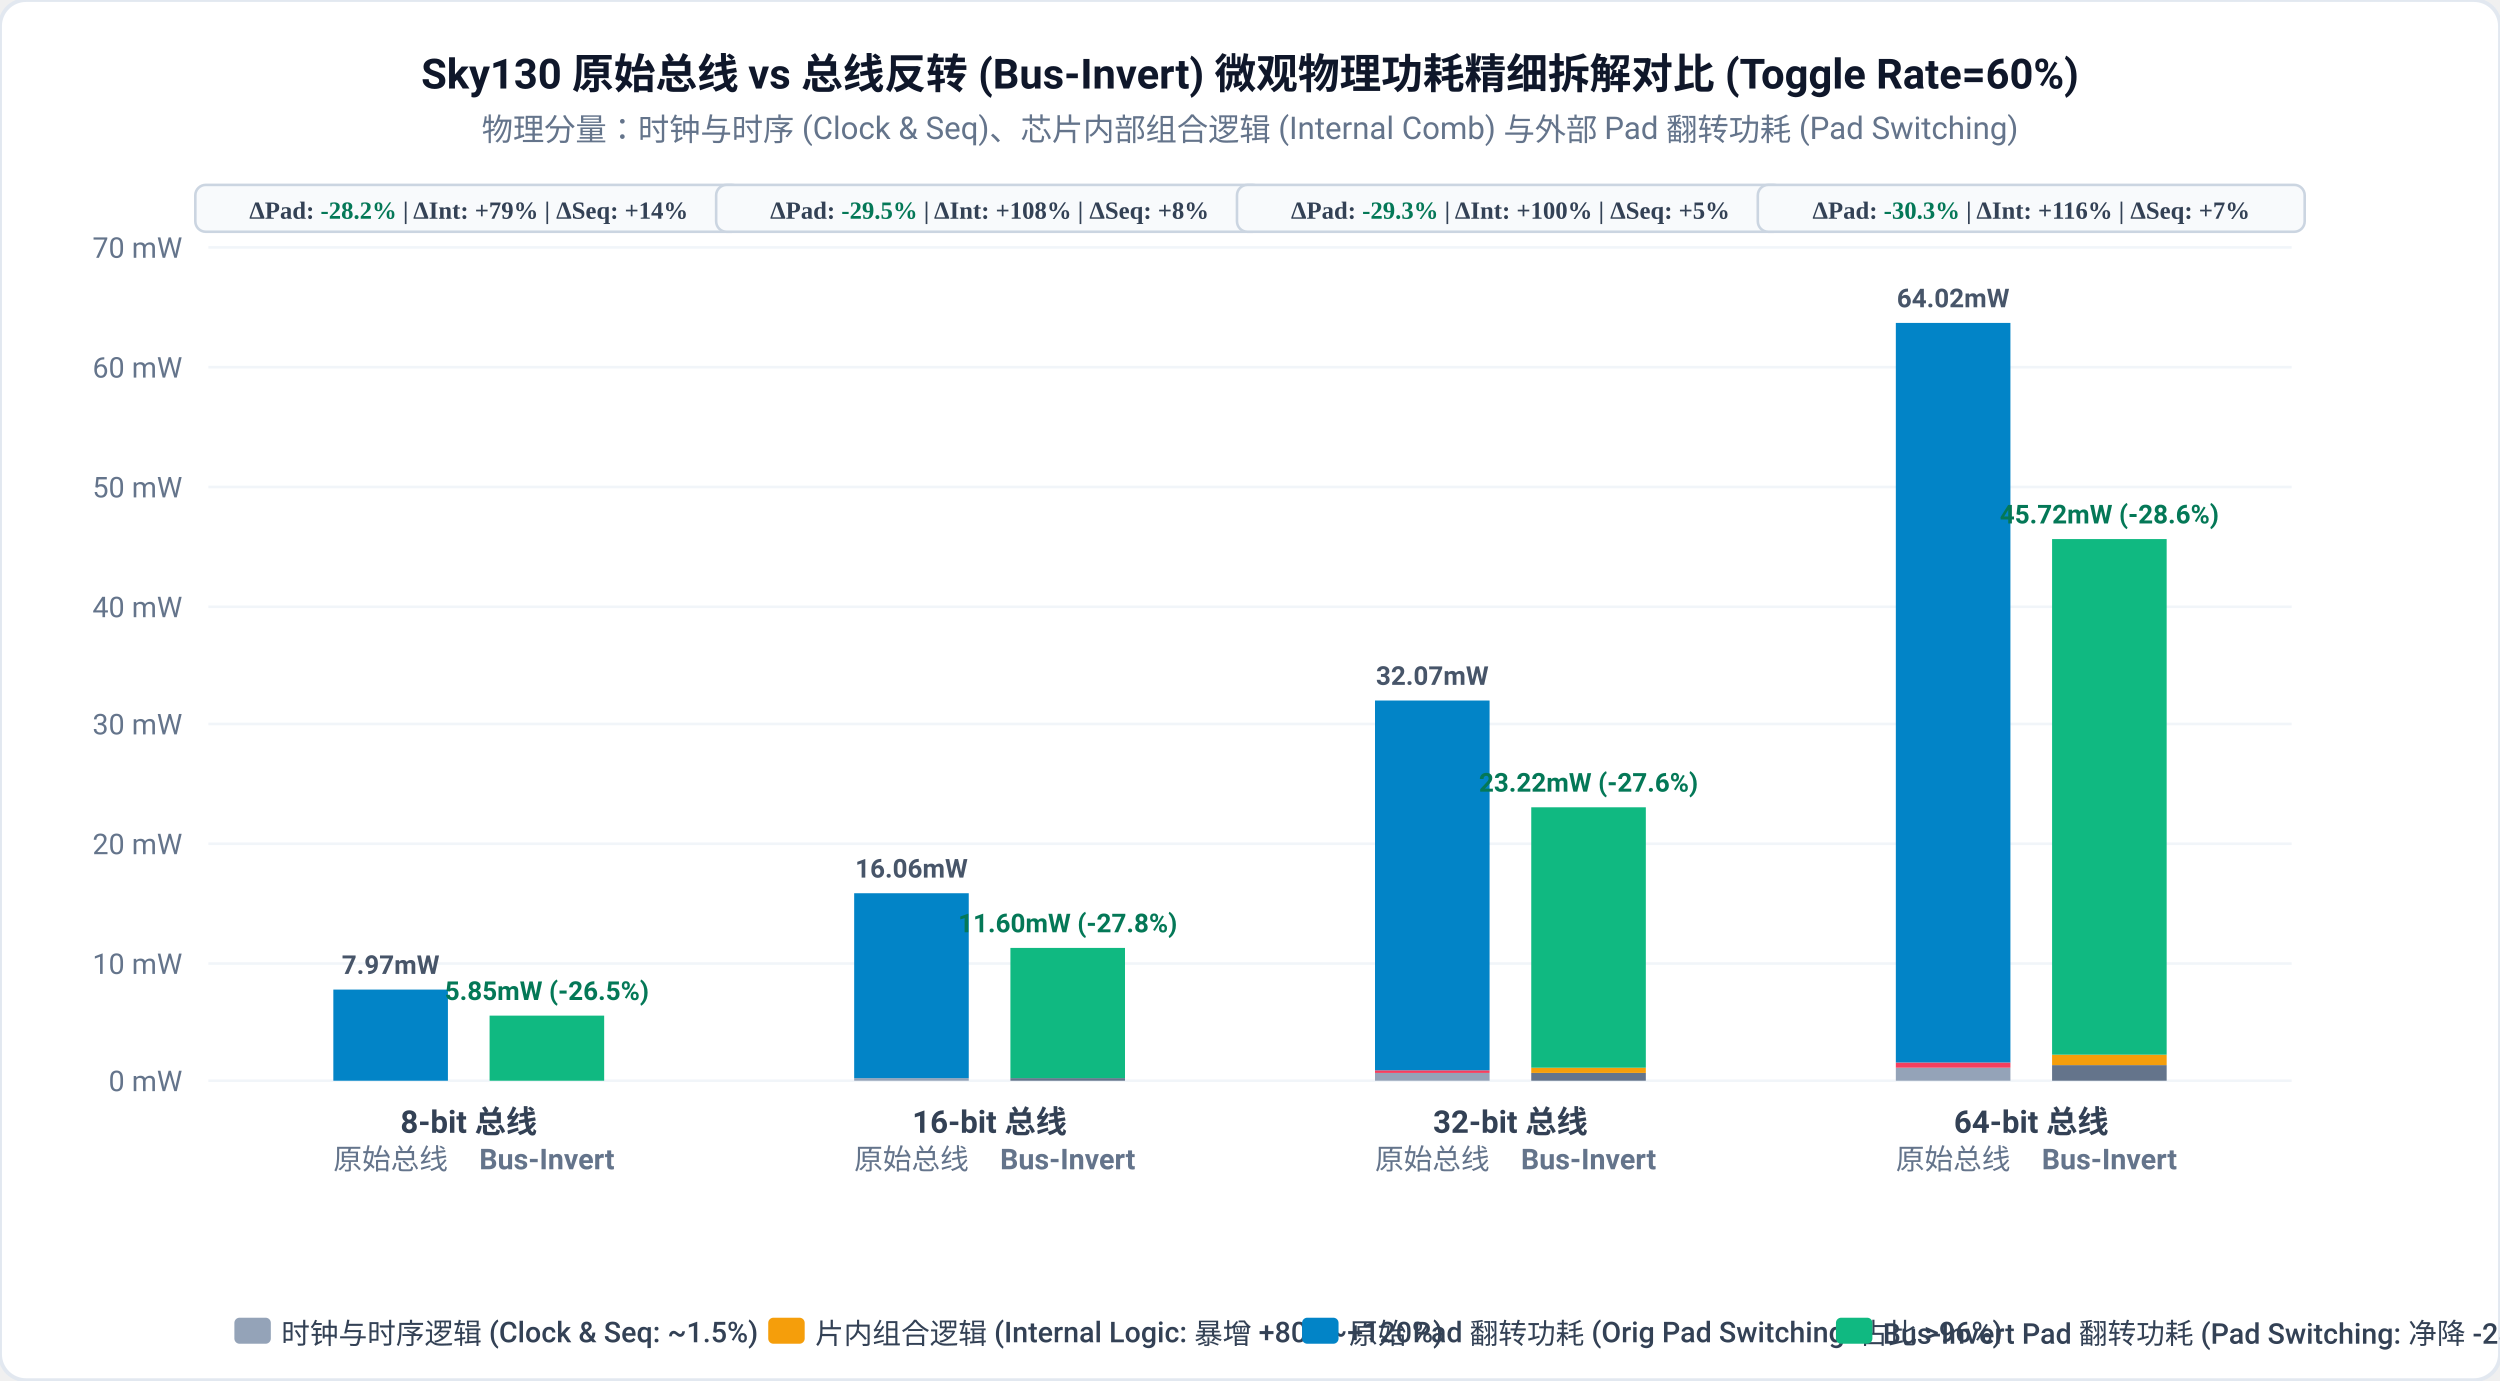
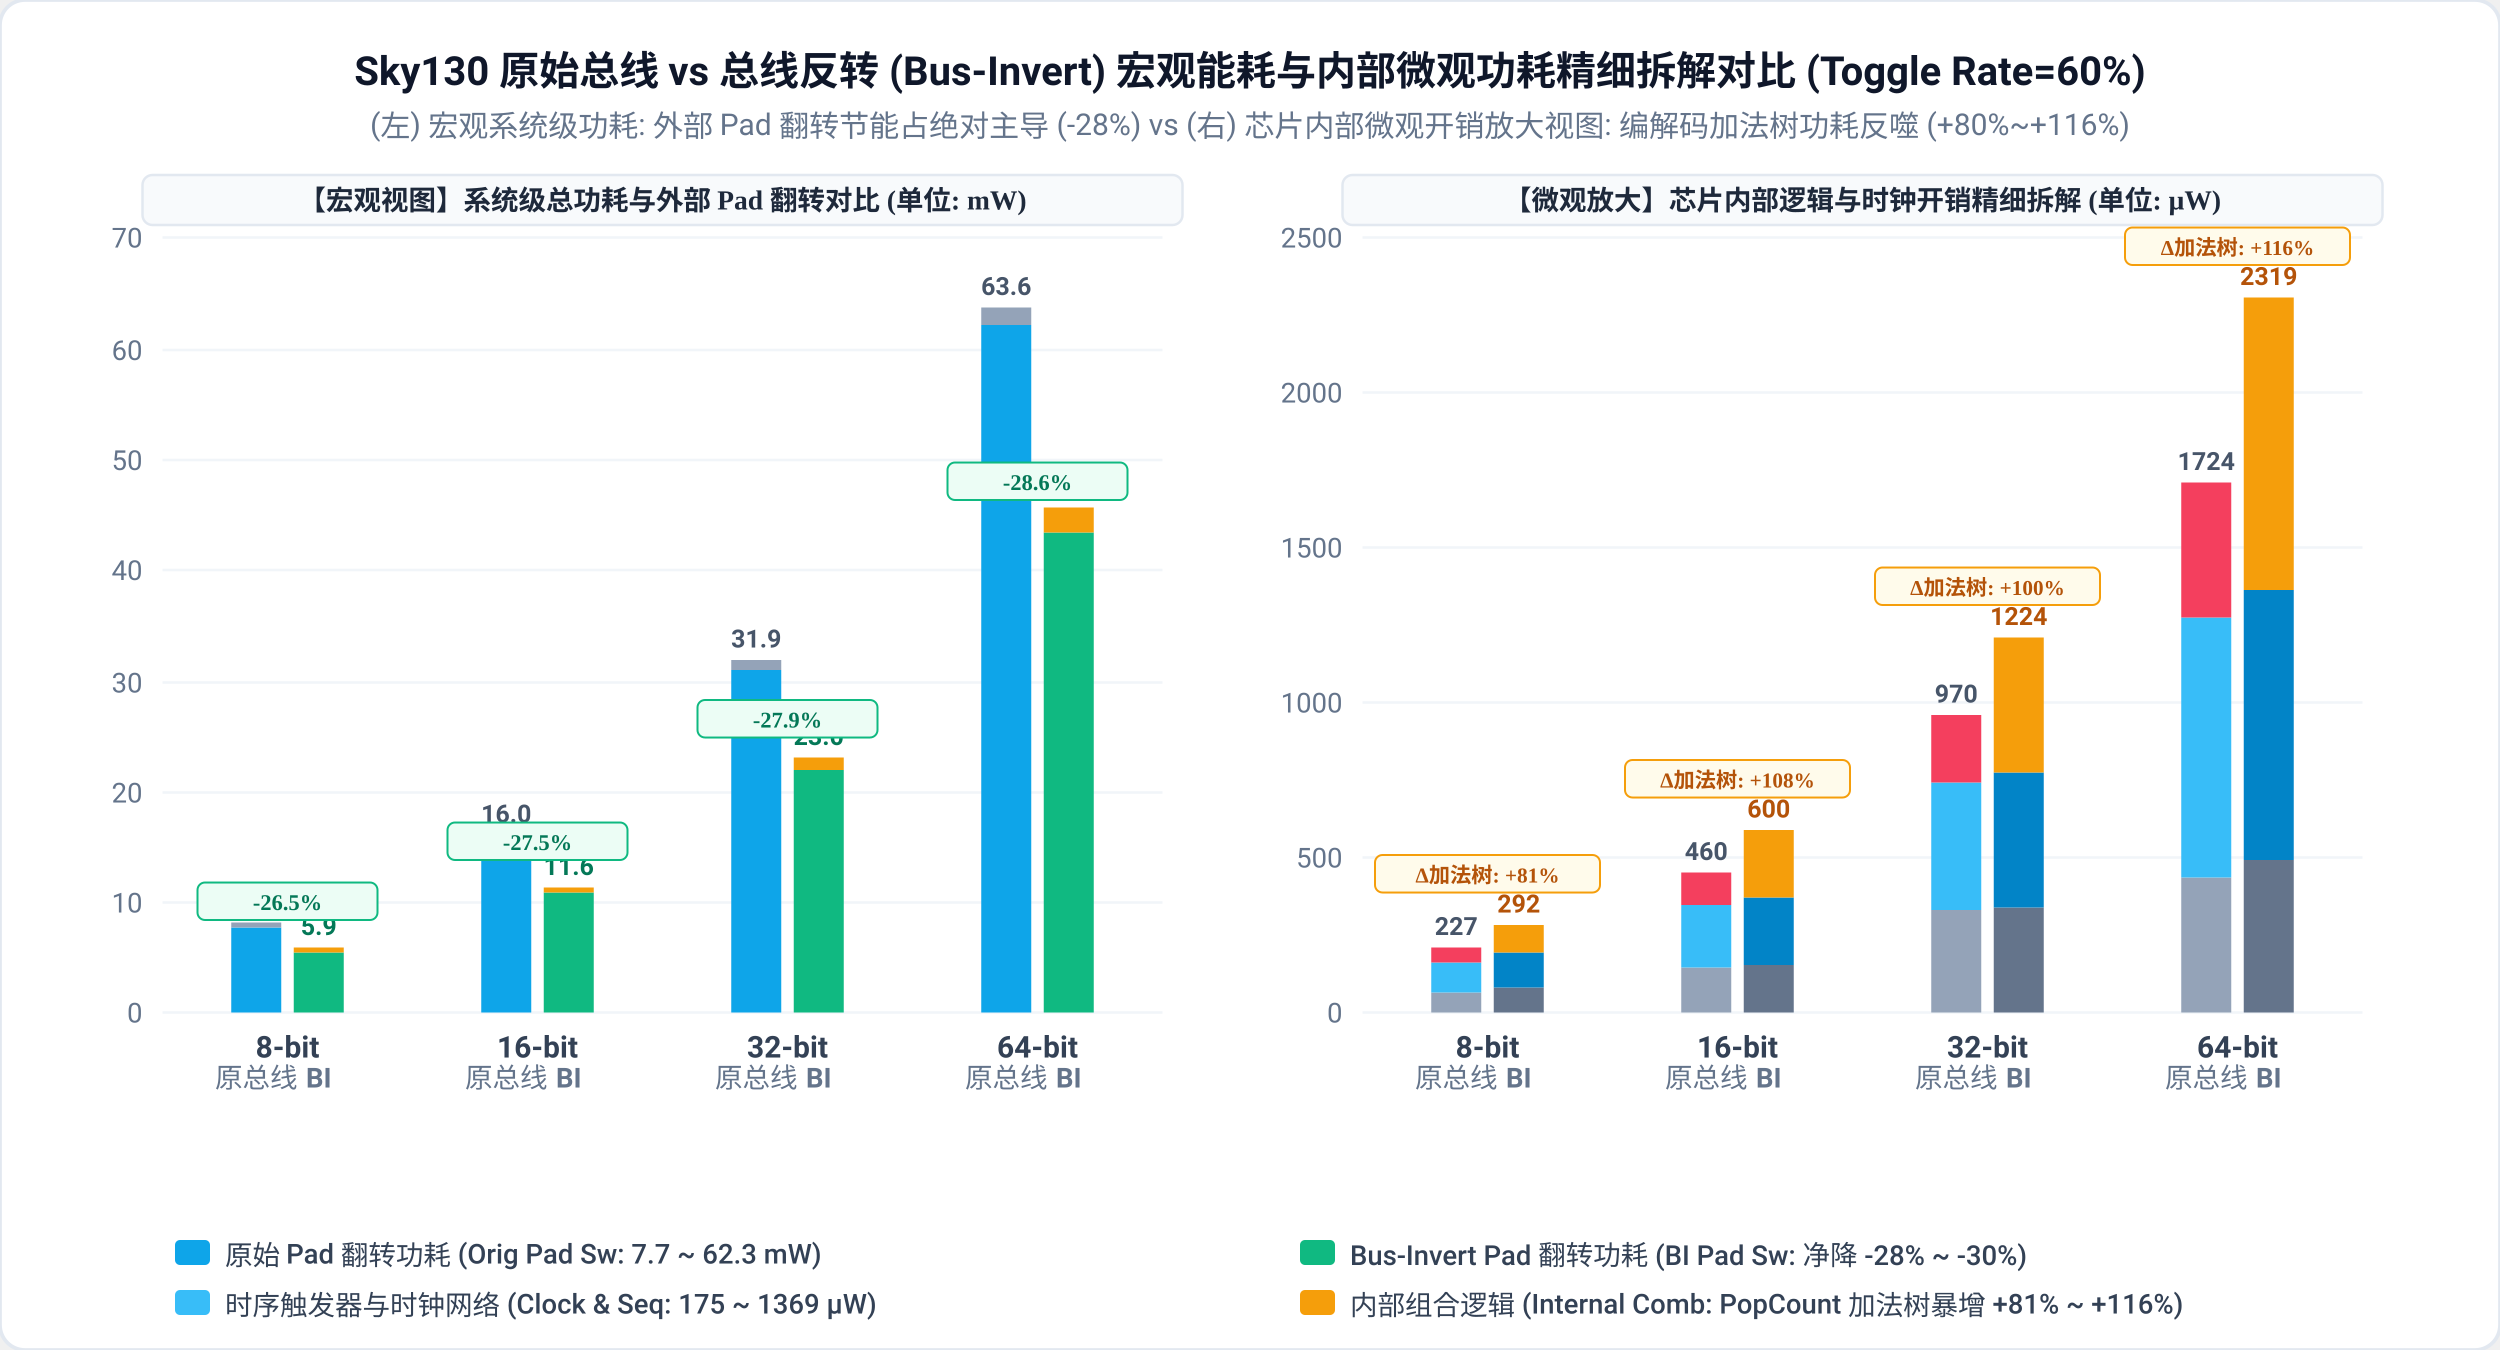
- <svg xmlns="http://www.w3.org/2000/svg" viewBox="0 0 960 530" width="960" height="530">
+ <svg xmlns="http://www.w3.org/2000/svg" viewBox="0 0 1000 540" width="1000" height="540">
  <defs>
    <style>
    .title { font-family: -apple-system, BlinkMacSystemFont, "Segoe UI", Roboto, Helvetica, Arial, sans-serif; font-size: 16px; font-weight: 700; fill: #0f172a; }
    .subtitle { font-family: -apple-system, BlinkMacSystemFont, "Segoe UI", Roboto, Helvetica, Arial, sans-serif; font-size: 12px; fill: #64748b; }
    .axis-label { font-family: -apple-system, BlinkMacSystemFont, "Segoe UI", Roboto, Helvetica, Arial, sans-serif; font-size: 12px; font-weight: 600; fill: #334155; }
    .tick-label { font-family: -apple-system, BlinkMacSystemFont, "Segoe UI", Roboto, Helvetica, Arial, sans-serif; font-size: 11px; fill: #64748b; }
    .data-label { font-family: -apple-system, BlinkMacSystemFont, "Segoe UI", Roboto, Helvetica, Arial, sans-serif; font-size: 10px; font-weight: 700; }
    .legend-text { font-family: -apple-system, BlinkMacSystemFont, "Segoe UI", Roboto, Helvetica, Arial, sans-serif; font-size: 11px; font-weight: 500; fill: #334155; }
    .grid-line { stroke: #f1f5f9; stroke-width: 1; }
    .zero-line { stroke: #475569; stroke-width: 1.5; stroke-dasharray: 4,4; }
    .axis-line { stroke: #cbd5e1; stroke-width: 1.5; }
  </style>
    <linearGradient id="grad-green" x1="0" y1="0" x2="0" y2="1">
      <stop offset="0%" stop-color="#10b981" />
      <stop offset="100%" stop-color="#059669" />
    </linearGradient>
    <linearGradient id="grad-blue" x1="0" y1="0" x2="0" y2="1">
      <stop offset="0%" stop-color="#0ea5e9" />
      <stop offset="100%" stop-color="#0284c7" />
    </linearGradient>
    <linearGradient id="grad-amber" x1="0" y1="0" x2="0" y2="1">
      <stop offset="0%" stop-color="#f59e0b" />
      <stop offset="100%" stop-color="#d97706" />
    </linearGradient>
    <linearGradient id="grad-red" x1="0" y1="0" x2="0" y2="1">
      <stop offset="0%" stop-color="#f43f5e" />
      <stop offset="100%" stop-color="#e11d48" />
    </linearGradient>
  </defs>
-   <rect width="960" height="530" rx="10" fill="#ffffff" stroke="#e2e8f0" stroke-width="1.5" />
-   <text x="480.0" y="34" text-anchor="middle" class="title">Sky130 原始总线 vs 总线反转 (Bus-Invert) 微观物理功耗精细拆解对比 (Toggle Rate=60%)</text>
-   <text x="480.0" y="54" text-anchor="middle" class="subtitle">物理分量：时钟与时序 (Clock &amp; Seq)、芯片内部组合逻辑 (Internal Comb) 与外部 Pad 翻转功耗 (Pad Switching)</text>
-   <line x1="80" y1="415" x2="880" y2="415" class="grid-line" />
-   <text x="70" y="419" text-anchor="end" class="tick-label">0 mW</text>
-   <line x1="80" y1="370" x2="880" y2="370" class="grid-line" />
-   <text x="70" y="374" text-anchor="end" class="tick-label">10 mW</text>
-   <line x1="80" y1="324" x2="880" y2="324" class="grid-line" />
-   <text x="70" y="328" text-anchor="end" class="tick-label">20 mW</text>
-   <line x1="80" y1="278" x2="880" y2="278" class="grid-line" />
-   <text x="70" y="282" text-anchor="end" class="tick-label">30 mW</text>
-   <line x1="80" y1="233" x2="880" y2="233" class="grid-line" />
-   <text x="70" y="237" text-anchor="end" class="tick-label">40 mW</text>
-   <line x1="80" y1="187" x2="880" y2="187" class="grid-line" />
-   <text x="70" y="191" text-anchor="end" class="tick-label">50 mW</text>
-   <line x1="80" y1="141" x2="880" y2="141" class="grid-line" />
-   <text x="70" y="145" text-anchor="end" class="tick-label">60 mW</text>
-   <line x1="80" y1="95" x2="880" y2="95" class="grid-line" />
-   <text x="70" y="99" text-anchor="end" class="tick-label">70 mW</text>
-   <rect x="75.0" y="71" width="210" height="18" rx="4" fill="#f8fafc" stroke="#cbd5e1" stroke-width="1" />
-   <text x="180.0" y="84" text-anchor="middle" font-size="9.5px" font-weight="600" fill="#334155">ΔPad: <tspan fill="#047857" font-weight="700">-28.2%</tspan> | ΔInt: +79% | ΔSeq: +14%</text>
-   <rect x="128.0" y="415" width="44" height="0" fill="#94a3b8" />
-   <rect x="128.0" y="415" width="44" height="0" fill="#f43f5e" />
-   <rect x="128.0" y="380" width="44" height="35" fill="#0284c7" />
-   <text x="150.0" y="374" text-anchor="middle" class="data-label" fill="#475569">7.97mW</text>
-   <rect x="188.0" y="415" width="44" height="0" fill="#64748b" />
-   <rect x="188.0" y="415" width="44" height="0" fill="#f59e0b" />
-   <rect x="188.0" y="390" width="44" height="25" fill="#10b981" />
-   <text x="210.0" y="384" text-anchor="middle" class="data-label" fill="#047857">5.85mW (-26.5%)</text>
-   <text x="180.0" y="435" text-anchor="middle" class="axis-label">8-bit 总线</text>
-   <text x="150.0" y="449" text-anchor="middle" class="tick-label">原始总线</text>
-   <text x="210.0" y="449" text-anchor="middle" class="tick-label" font-weight="600" fill="#047857">Bus-Invert</text>
-   <rect x="275.0" y="71" width="210" height="18" rx="4" fill="#f8fafc" stroke="#cbd5e1" stroke-width="1" />
-   <text x="380.0" y="84" text-anchor="middle" font-size="9.5px" font-weight="600" fill="#334155">ΔPad: <tspan fill="#047857" font-weight="700">-29.5%</tspan> | ΔInt: +108% | ΔSeq: +8%</text>
-   <rect x="328.0" y="414" width="44" height="1" fill="#94a3b8" />
-   <rect x="328.0" y="414" width="44" height="0" fill="#f43f5e" />
-   <rect x="328.0" y="343" width="44" height="71" fill="#0284c7" />
-   <text x="350.0" y="337" text-anchor="middle" class="data-label" fill="#475569">16.06mW</text>
-   <rect x="388.0" y="414" width="44" height="1" fill="#64748b" />
-   <rect x="388.0" y="414" width="44" height="0" fill="#f59e0b" />
-   <rect x="388.0" y="364" width="44" height="50" fill="#10b981" />
-   <text x="410.0" y="358" text-anchor="middle" class="data-label" fill="#047857">11.60mW (-27.8%)</text>
-   <text x="380.0" y="435" text-anchor="middle" class="axis-label">16-bit 总线</text>
-   <text x="350.0" y="449" text-anchor="middle" class="tick-label">原始总线</text>
-   <text x="410.0" y="449" text-anchor="middle" class="tick-label" font-weight="600" fill="#047857">Bus-Invert</text>
-   <rect x="475.0" y="71" width="210" height="18" rx="4" fill="#f8fafc" stroke="#cbd5e1" stroke-width="1" />
-   <text x="580.0" y="84" text-anchor="middle" font-size="9.5px" font-weight="600" fill="#334155">ΔPad: <tspan fill="#047857" font-weight="700">-29.3%</tspan> | ΔInt: +100% | ΔSeq: +5%</text>
-   <rect x="528.0" y="412" width="44" height="3" fill="#94a3b8" />
-   <rect x="528.0" y="411" width="44" height="1" fill="#f43f5e" />
-   <rect x="528.0" y="269" width="44" height="142" fill="#0284c7" />
-   <text x="550.0" y="263" text-anchor="middle" class="data-label" fill="#475569">32.07mW</text>
-   <rect x="588.0" y="412" width="44" height="3" fill="#64748b" />
-   <rect x="588.0" y="410" width="44" height="2" fill="#f59e0b" />
-   <rect x="588.0" y="310" width="44" height="100" fill="#10b981" />
-   <text x="610.0" y="304" text-anchor="middle" class="data-label" fill="#047857">23.22mW (-27.6%)</text>
-   <text x="580.0" y="435" text-anchor="middle" class="axis-label">32-bit 总线</text>
-   <text x="550.0" y="449" text-anchor="middle" class="tick-label">原始总线</text>
-   <text x="610.0" y="449" text-anchor="middle" class="tick-label" font-weight="600" fill="#047857">Bus-Invert</text>
-   <rect x="675.0" y="71" width="210" height="18" rx="4" fill="#f8fafc" stroke="#cbd5e1" stroke-width="1" />
-   <text x="780.0" y="84" text-anchor="middle" font-size="9.5px" font-weight="600" fill="#334155">ΔPad: <tspan fill="#047857" font-weight="700">-30.3%</tspan> | ΔInt: +116% | ΔSeq: +7%</text>
-   <rect x="728.0" y="410" width="44" height="5" fill="#94a3b8" />
-   <rect x="728.0" y="408" width="44" height="2" fill="#f43f5e" />
-   <rect x="728.0" y="124" width="44" height="284" fill="#0284c7" />
-   <text x="750.0" y="118" text-anchor="middle" class="data-label" fill="#475569">64.02mW</text>
-   <rect x="788.0" y="409" width="44" height="6" fill="#64748b" />
-   <rect x="788.0" y="405" width="44" height="4" fill="#f59e0b" />
-   <rect x="788.0" y="207" width="44" height="198" fill="#10b981" />
-   <text x="810.0" y="201" text-anchor="middle" class="data-label" fill="#047857">45.72mW (-28.6%)</text>
-   <text x="780.0" y="435" text-anchor="middle" class="axis-label">64-bit 总线</text>
-   <text x="750.0" y="449" text-anchor="middle" class="tick-label">原始总线</text>
-   <text x="810.0" y="449" text-anchor="middle" class="tick-label" font-weight="600" fill="#047857">Bus-Invert</text>
-   <rect x="90" y="506" width="14" height="10" rx="2" fill="#94a3b8" />
-   <text x="108" y="516" class="legend-text" font-size="11px">时钟与时序逻辑 (Clock &amp; Seq: ~1.5%)</text>
-   <rect x="295" y="506" width="14" height="10" rx="2" fill="#f59e0b" />
-   <text x="313" y="516" class="legend-text" font-size="11px">片内组合逻辑 (Internal Logic: 暴增 +80%~+120%)</text>
-   <rect x="500" y="506" width="14" height="10" rx="2" fill="#0284c7" />
-   <text x="518" y="516" class="legend-text" font-size="11px">原始 Pad 翻转功耗 (Orig Pad Switching: 占比 &gt;96%)</text>
-   <rect x="705" y="506" width="14" height="10" rx="2" fill="#10b981" />
-   <text x="723" y="516" class="legend-text" font-size="11px">Bus-Invert Pad 翻转功耗 (Pad Switching: 净降 -28%~-33%)</text>
+   <rect width="1000" height="540" rx="10" fill="#ffffff" stroke="#e2e8f0" stroke-width="1.5" />
+   <text x="500.0" y="34" text-anchor="middle" class="title">Sky130 原始总线 vs 总线反转 (Bus-Invert) 宏观能耗与内部微观功耗精细拆解对比 (Toggle Rate=60%)</text>
+   <text x="500.0" y="54" text-anchor="middle" class="subtitle">(左) 宏观系统级功耗: 外部 Pad 翻转节能占绝对主导 (-28%) vs (右) 芯片内部微观开销放大视图: 编解码加法树功耗反噬 (+80%~+116%)</text>
+   <rect x="57" y="70" width="416" height="20" rx="4" fill="#f8fafc" stroke="#e2e8f0" />
+   <text x="265.0" y="84" text-anchor="middle" font-size="11px" font-weight="700" fill="#1e293b">【宏观视图】系统级总功耗与外部 Pad 翻转对比 (单位: mW)</text>
+   <line x1="65" y1="405" x2="465" y2="405" class="grid-line" />
+   <text x="57" y="409" text-anchor="end" class="tick-label">0</text>
+   <line x1="65" y1="361" x2="465" y2="361" class="grid-line" />
+   <text x="57" y="365" text-anchor="end" class="tick-label">10</text>
+   <line x1="65" y1="317" x2="465" y2="317" class="grid-line" />
+   <text x="57" y="321" text-anchor="end" class="tick-label">20</text>
+   <line x1="65" y1="273" x2="465" y2="273" class="grid-line" />
+   <text x="57" y="277" text-anchor="end" class="tick-label">30</text>
+   <line x1="65" y1="228" x2="465" y2="228" class="grid-line" />
+   <text x="57" y="232" text-anchor="end" class="tick-label">40</text>
+   <line x1="65" y1="184" x2="465" y2="184" class="grid-line" />
+   <text x="57" y="188" text-anchor="end" class="tick-label">50</text>
+   <line x1="65" y1="140" x2="465" y2="140" class="grid-line" />
+   <text x="57" y="144" text-anchor="end" class="tick-label">60</text>
+   <line x1="65" y1="95" x2="465" y2="95" class="grid-line" />
+   <text x="57" y="99" text-anchor="end" class="tick-label">70</text>
+   <rect x="92.5" y="371" width="20" height="34" fill="#0ea5e9" />
+   <rect x="92.5" y="369" width="20" height="2" fill="#94a3b8" />
+   <text x="102.5" y="364" text-anchor="middle" class="data-label" fill="#475569">8.0</text>
+   <rect x="117.5" y="381" width="20" height="24" fill="#10b981" />
+   <rect x="117.5" y="379" width="20" height="2" fill="#f59e0b" />
+   <text x="127.5" y="374" text-anchor="middle" class="data-label" fill="#047857">5.9</text>
+   <rect x="79.0" y="353" width="72" height="15" rx="3" fill="#ecfdf5" stroke="#10b981" stroke-width="0.8" />
+   <text x="115.0" y="364" text-anchor="middle" font-size="9px" font-weight="700" fill="#047857">-26.5%</text>
+   <text x="115.0" y="423" text-anchor="middle" class="axis-label">8-bit</text>
+   <text x="102.5" y="435" text-anchor="middle" class="tick-label">原总线</text>
+   <text x="127.5" y="435" text-anchor="middle" class="tick-label" font-weight="600" fill="#047857">BI</text>
+   <rect x="192.5" y="336" width="20" height="69" fill="#0ea5e9" />
+   <rect x="192.5" y="334" width="20" height="2" fill="#94a3b8" />
+   <text x="202.5" y="329" text-anchor="middle" class="data-label" fill="#475569">16.0</text>
+   <rect x="217.5" y="357" width="20" height="48" fill="#10b981" />
+   <rect x="217.5" y="355" width="20" height="2" fill="#f59e0b" />
+   <text x="227.5" y="350" text-anchor="middle" class="data-label" fill="#047857">11.6</text>
+   <rect x="179.0" y="329" width="72" height="15" rx="3" fill="#ecfdf5" stroke="#10b981" stroke-width="0.8" />
+   <text x="215.0" y="340" text-anchor="middle" font-size="9px" font-weight="700" fill="#047857">-27.5%</text>
+   <text x="215.0" y="423" text-anchor="middle" class="axis-label">16-bit</text>
+   <text x="202.5" y="435" text-anchor="middle" class="tick-label">原总线</text>
+   <text x="227.5" y="435" text-anchor="middle" class="tick-label" font-weight="600" fill="#047857">BI</text>
+   <rect x="292.5" y="268" width="20" height="137" fill="#0ea5e9" />
+   <rect x="292.5" y="264" width="20" height="4" fill="#94a3b8" />
+   <text x="302.5" y="259" text-anchor="middle" class="data-label" fill="#475569">31.9</text>
+   <rect x="317.5" y="308" width="20" height="97" fill="#10b981" />
+   <rect x="317.5" y="303" width="20" height="5" fill="#f59e0b" />
+   <text x="327.5" y="298" text-anchor="middle" class="data-label" fill="#047857">23.0</text>
+   <rect x="279.0" y="280" width="72" height="15" rx="3" fill="#ecfdf5" stroke="#10b981" stroke-width="0.8" />
+   <text x="315.0" y="291" text-anchor="middle" font-size="9px" font-weight="700" fill="#047857">-27.9%</text>
+   <text x="315.0" y="423" text-anchor="middle" class="axis-label">32-bit</text>
+   <text x="302.5" y="435" text-anchor="middle" class="tick-label">原总线</text>
+   <text x="327.5" y="435" text-anchor="middle" class="tick-label" font-weight="600" fill="#047857">BI</text>
+   <rect x="392.5" y="130" width="20" height="275" fill="#0ea5e9" />
+   <rect x="392.5" y="123" width="20" height="7" fill="#94a3b8" />
+   <text x="402.5" y="118" text-anchor="middle" class="data-label" fill="#475569">63.6</text>
+   <rect x="417.5" y="213" width="20" height="192" fill="#10b981" />
+   <rect x="417.5" y="203" width="20" height="10" fill="#f59e0b" />
+   <text x="427.5" y="198" text-anchor="middle" class="data-label" fill="#047857">45.4</text>
+   <rect x="379.0" y="185" width="72" height="15" rx="3" fill="#ecfdf5" stroke="#10b981" stroke-width="0.8" />
+   <text x="415.0" y="196" text-anchor="middle" font-size="9px" font-weight="700" fill="#047857">-28.6%</text>
+   <text x="415.0" y="423" text-anchor="middle" class="axis-label">64-bit</text>
+   <text x="402.5" y="435" text-anchor="middle" class="tick-label">原总线</text>
+   <text x="427.5" y="435" text-anchor="middle" class="tick-label" font-weight="600" fill="#047857">BI</text>
+   <rect x="537" y="70" width="416" height="20" rx="4" fill="#f8fafc" stroke="#e2e8f0" />
+   <text x="745.0" y="84" text-anchor="middle" font-size="11px" font-weight="700" fill="#1e293b">【微观放大】芯片内部逻辑与时钟开销精细拆解 (单位: µW)</text>
+   <line x1="545" y1="405" x2="945" y2="405" class="grid-line" />
+   <text x="537" y="409" text-anchor="end" class="tick-label">0</text>
+   <line x1="545" y1="343" x2="945" y2="343" class="grid-line" />
+   <text x="537" y="347" text-anchor="end" class="tick-label">500</text>
+   <line x1="545" y1="281" x2="945" y2="281" class="grid-line" />
+   <text x="537" y="285" text-anchor="end" class="tick-label">1000</text>
+   <line x1="545" y1="219" x2="945" y2="219" class="grid-line" />
+   <text x="537" y="223" text-anchor="end" class="tick-label">1500</text>
+   <line x1="545" y1="157" x2="945" y2="157" class="grid-line" />
+   <text x="537" y="161" text-anchor="end" class="tick-label">2000</text>
+   <line x1="545" y1="95" x2="945" y2="95" class="grid-line" />
+   <text x="537" y="99" text-anchor="end" class="tick-label">2500</text>
+   <rect x="572.5" y="397" width="20" height="8" fill="#94a3b8" />
+   <rect x="572.5" y="385" width="20" height="12" fill="#38bdf8" />
+   <rect x="572.5" y="379" width="20" height="6" fill="#f43f5e" />
+   <text x="582.5" y="374" text-anchor="middle" class="data-label" fill="#475569">227</text>
+   <rect x="597.5" y="395" width="20" height="10" fill="#64748b" />
+   <rect x="597.5" y="381" width="20" height="14" fill="#0284c7" />
+   <rect x="597.5" y="370" width="20" height="11" fill="#f59e0b" />
+   <text x="607.5" y="365" text-anchor="middle" class="data-label" fill="#b45309">292</text>
+   <rect x="550.0" y="342" width="90" height="15" rx="3" fill="#fffbeb" stroke="#f59e0b" stroke-width="0.8" />
+   <text x="595.0" y="353" text-anchor="middle" font-size="8.5px" font-weight="700" fill="#b45309">Δ加法树: +81%</text>
+   <text x="595.0" y="423" text-anchor="middle" class="axis-label">8-bit</text>
+   <text x="582.5" y="435" text-anchor="middle" class="tick-label">原总线</text>
+   <text x="607.5" y="435" text-anchor="middle" class="tick-label" font-weight="600" fill="#b45309">BI</text>
+   <rect x="672.5" y="387" width="20" height="18" fill="#94a3b8" />
+   <rect x="672.5" y="362" width="20" height="25" fill="#38bdf8" />
+   <rect x="672.5" y="349" width="20" height="13" fill="#f43f5e" />
+   <text x="682.5" y="344" text-anchor="middle" class="data-label" fill="#475569">460</text>
+   <rect x="697.5" y="386" width="20" height="19" fill="#64748b" />
+   <rect x="697.5" y="359" width="20" height="27" fill="#0284c7" />
+   <rect x="697.5" y="332" width="20" height="27" fill="#f59e0b" />
+   <text x="707.5" y="327" text-anchor="middle" class="data-label" fill="#b45309">600</text>
+   <rect x="650.0" y="304" width="90" height="15" rx="3" fill="#fffbeb" stroke="#f59e0b" stroke-width="0.8" />
+   <text x="695.0" y="315" text-anchor="middle" font-size="8.5px" font-weight="700" fill="#b45309">Δ加法树: +108%</text>
+   <text x="695.0" y="423" text-anchor="middle" class="axis-label">16-bit</text>
+   <text x="682.5" y="435" text-anchor="middle" class="tick-label">原总线</text>
+   <text x="707.5" y="435" text-anchor="middle" class="tick-label" font-weight="600" fill="#b45309">BI</text>
+   <rect x="772.5" y="364" width="20" height="41" fill="#94a3b8" />
+   <rect x="772.5" y="313" width="20" height="51" fill="#38bdf8" />
+   <rect x="772.5" y="286" width="20" height="27" fill="#f43f5e" />
+   <text x="782.5" y="281" text-anchor="middle" class="data-label" fill="#475569">970</text>
+   <rect x="797.5" y="363" width="20" height="42" fill="#64748b" />
+   <rect x="797.5" y="309" width="20" height="54" fill="#0284c7" />
+   <rect x="797.5" y="255" width="20" height="54" fill="#f59e0b" />
+   <text x="807.5" y="250" text-anchor="middle" class="data-label" fill="#b45309">1224</text>
+   <rect x="750.0" y="227" width="90" height="15" rx="3" fill="#fffbeb" stroke="#f59e0b" stroke-width="0.8" />
+   <text x="795.0" y="238" text-anchor="middle" font-size="8.5px" font-weight="700" fill="#b45309">Δ加法树: +100%</text>
+   <text x="795.0" y="423" text-anchor="middle" class="axis-label">32-bit</text>
+   <text x="782.5" y="435" text-anchor="middle" class="tick-label">原总线</text>
+   <text x="807.5" y="435" text-anchor="middle" class="tick-label" font-weight="600" fill="#b45309">BI</text>
+   <rect x="872.5" y="351" width="20" height="54" fill="#94a3b8" />
+   <rect x="872.5" y="247" width="20" height="104" fill="#38bdf8" />
+   <rect x="872.5" y="193" width="20" height="54" fill="#f43f5e" />
+   <text x="882.5" y="188" text-anchor="middle" class="data-label" fill="#475569">1724</text>
+   <rect x="897.5" y="344" width="20" height="61" fill="#64748b" />
+   <rect x="897.5" y="236" width="20" height="108" fill="#0284c7" />
+   <rect x="897.5" y="119" width="20" height="117" fill="#f59e0b" />
+   <text x="907.5" y="114" text-anchor="middle" class="data-label" fill="#b45309">2319</text>
+   <rect x="850.0" y="91" width="90" height="15" rx="3" fill="#fffbeb" stroke="#f59e0b" stroke-width="0.8" />
+   <text x="895.0" y="102" text-anchor="middle" font-size="8.5px" font-weight="700" fill="#b45309">Δ加法树: +116%</text>
+   <text x="895.0" y="423" text-anchor="middle" class="axis-label">64-bit</text>
+   <text x="882.5" y="435" text-anchor="middle" class="tick-label">原总线</text>
+   <text x="907.5" y="435" text-anchor="middle" class="tick-label" font-weight="600" fill="#b45309">BI</text>
+   <rect x="70" y="496" width="14" height="10" rx="2" fill="#0ea5e9" />
+   <text x="90" y="506" class="legend-text">原始 Pad 翻转功耗 (Orig Pad Sw: 7.7 ~ 62.3 mW)</text>
+   <rect x="520" y="496" width="14" height="10" rx="2" fill="#10b981" />
+   <text x="540" y="506" class="legend-text">Bus-Invert Pad 翻转功耗 (BI Pad Sw: 净降 -28% ~ -30%)</text>
+   <rect x="70" y="516" width="14" height="10" rx="2" fill="#38bdf8" />
+   <text x="90" y="526" class="legend-text">时序触发器与时钟网络 (Clock &amp; Seq: 175 ~ 1369 µW)</text>
+   <rect x="520" y="516" width="14" height="10" rx="2" fill="#f59e0b" />
+   <text x="540" y="526" class="legend-text">内部组合逻辑 (Internal Comb: PopCount 加法树暴增 +81% ~ +116%)</text>
</svg>
